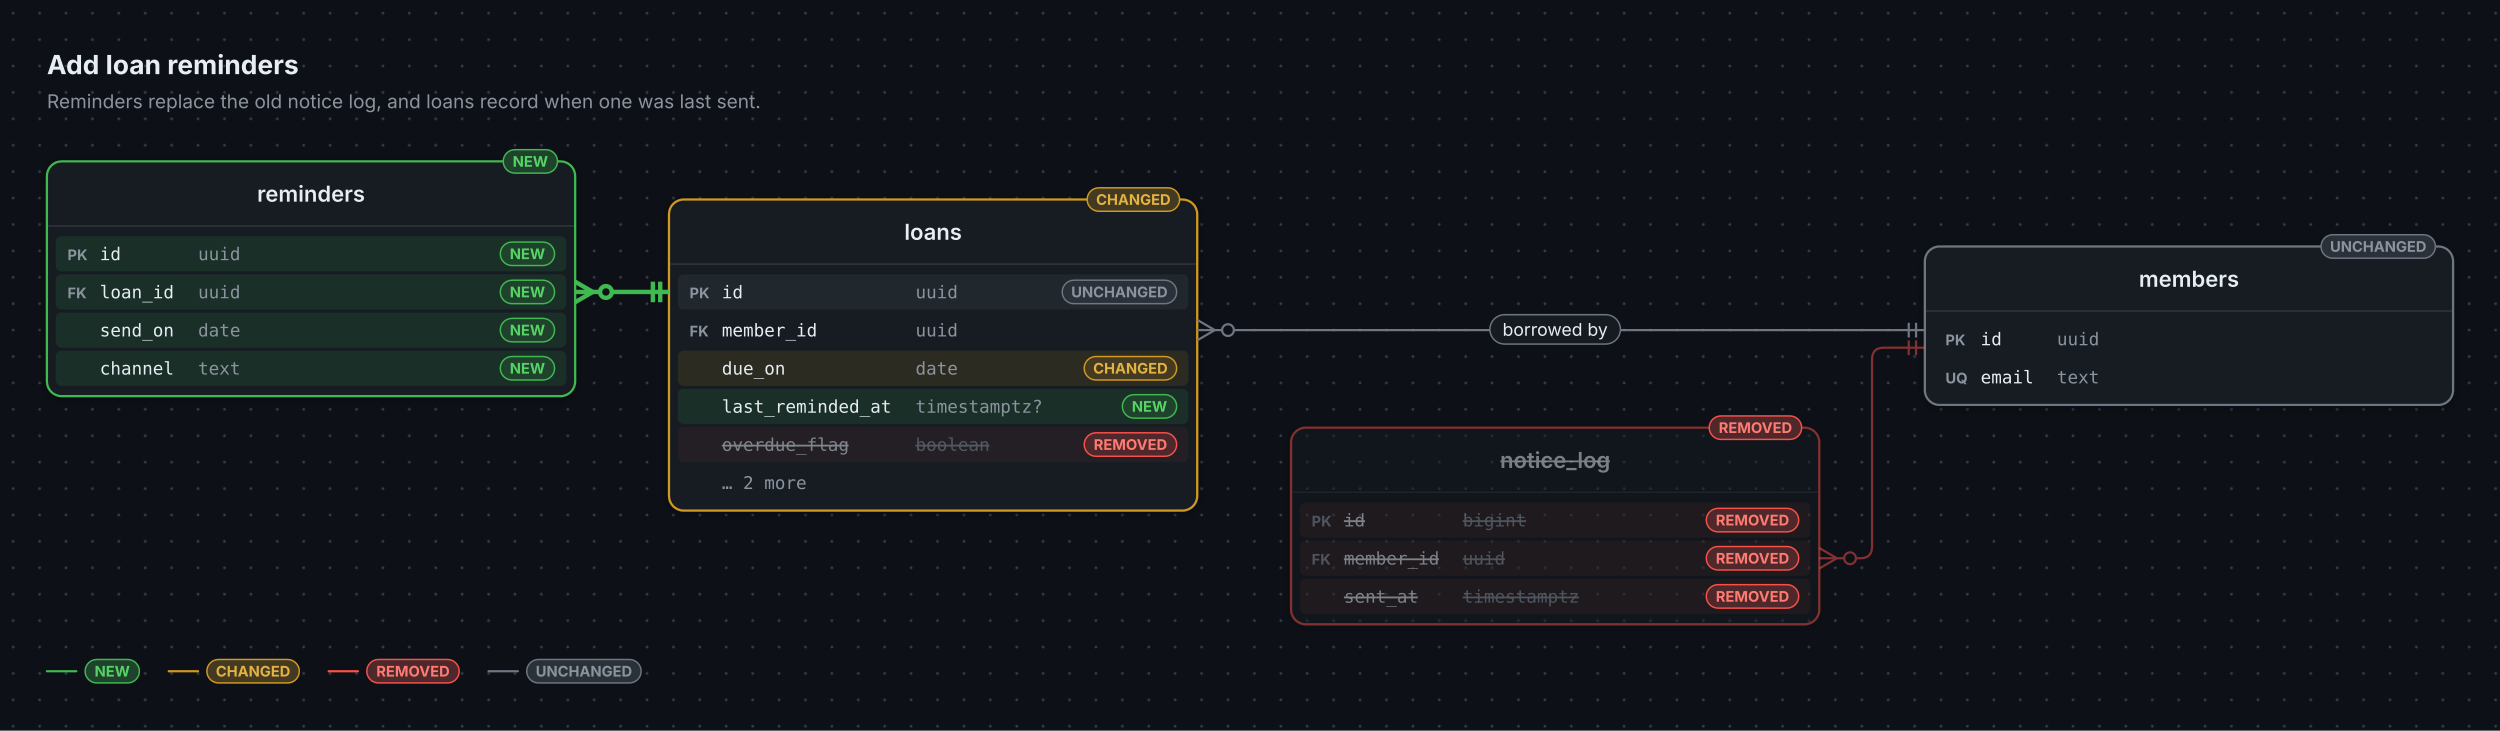
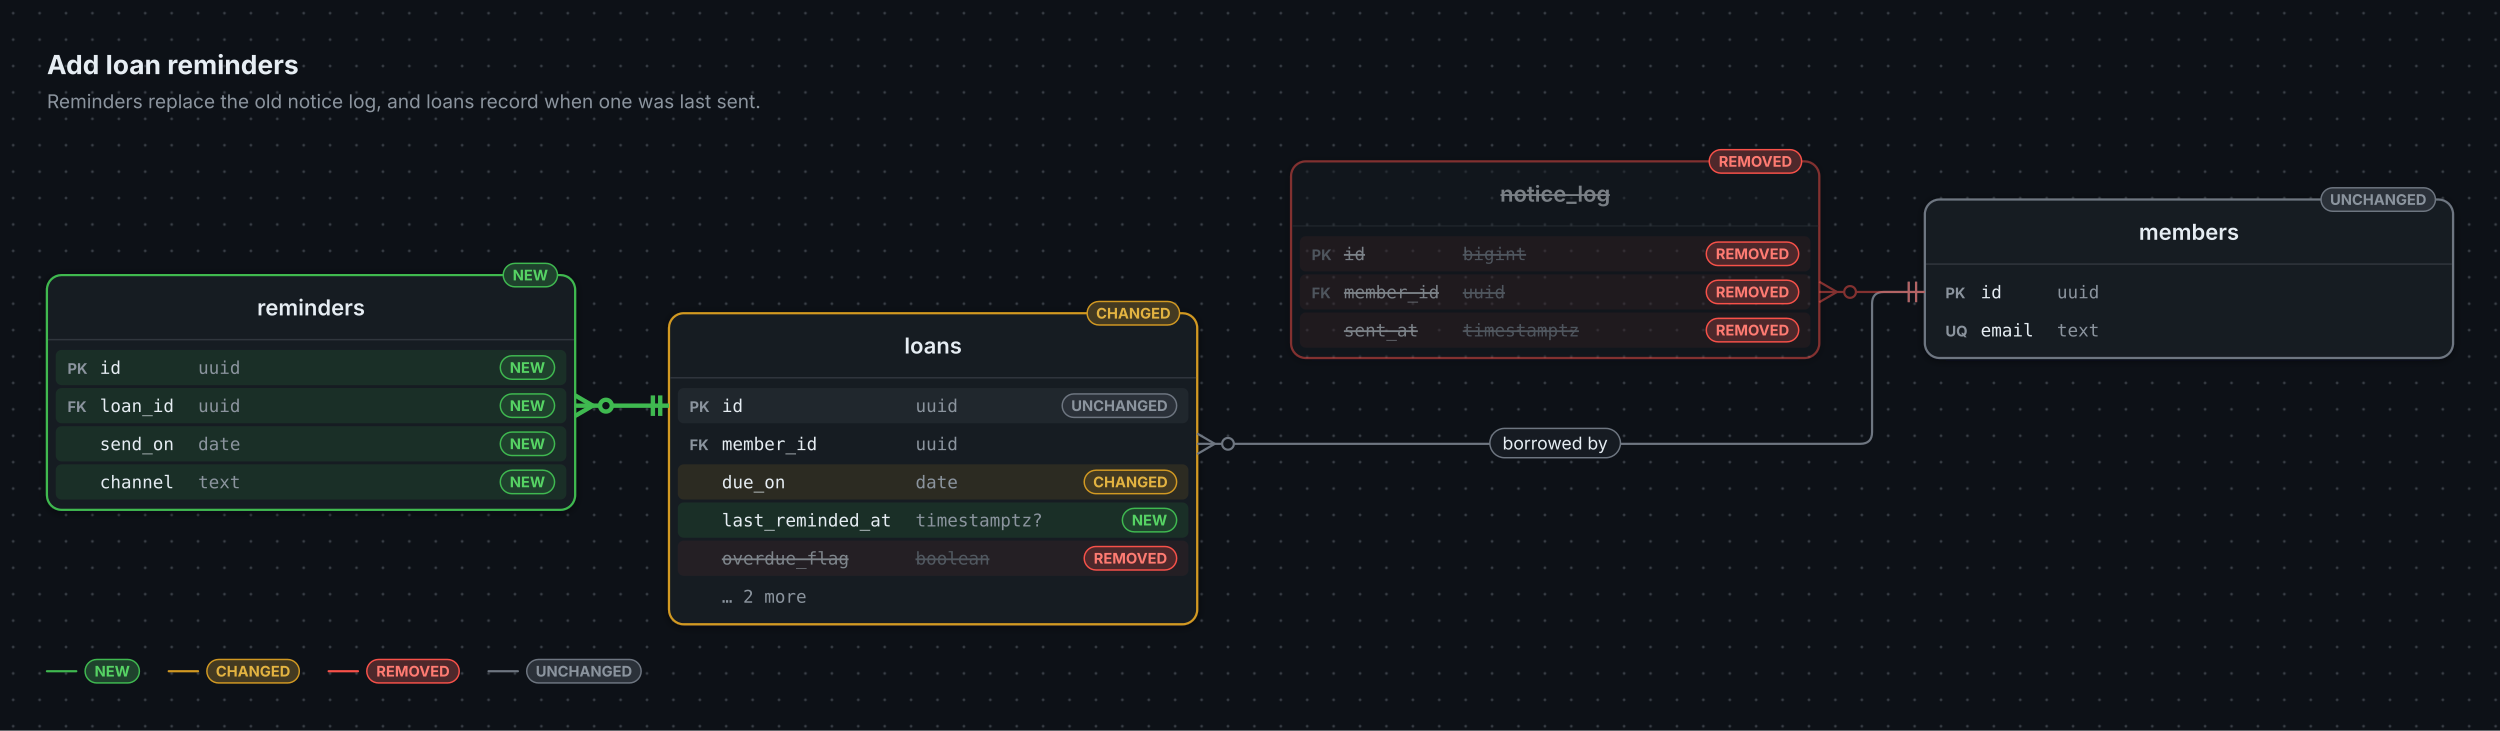
<svg xmlns="http://www.w3.org/2000/svg" width="1704" height="498" viewBox="0 0 1704 498">
  <defs>
    <pattern id="structa-grid-dark" width="18" height="18" patternUnits="userSpaceOnUse">
      <circle cx="9" cy="9" r="1" fill="#6e7681" fill-opacity="0.4" />
    </pattern>
    <filter id="structa-shadow-dark" x="-20%" y="-30%" width="140%" height="170%">
      <feDropShadow dx="0" dy="1" stdDeviation="3" flood-color="#010409" flood-opacity="0.5" />
    </filter>
  </defs>
  <rect width="1704" height="498" fill="#0d1117" />
  <rect width="1704" height="498" fill="url(#structa-grid-dark)" />
  <g class="title">
    <text x="32" y="50.55" font-family="Structa Inter, Inter, sans-serif" font-size="18" font-weight="700" fill="#e6edf3">Add loan reminders</text>
  </g>
  <g class="description">
    <text x="32" y="73.73" font-family="Structa Inter, Inter, sans-serif" font-size="13" font-weight="400" fill="#8b949e">Reminders replace the old notice log, and loans record when one was last sent.</text>
  </g>
  <g class="card" data-id="reminders" data-kind="table" data-status="new">
-     <rect class="outline" x="32" y="110" width="360" height="160" rx="10" fill="#161b22" stroke="#3fb950" stroke-width="1.5" filter="url(#structa-shadow-dark)" />
-     <line class="divider" x1="32.75" y1="154" x2="391.25" y2="154" stroke="#30363d" stroke-width="1" />
-     <text x="212" y="137.46" font-family="Structa Inter, Inter, sans-serif" font-size="15" font-weight="600" fill="#e6edf3" text-anchor="middle">reminders</text>
+     <rect class="outline" x="32" y="187.5" width="360" height="160" rx="10" fill="#161b22" stroke="#3fb950" stroke-width="1.5" filter="url(#structa-shadow-dark)" />
+     <line class="divider" x1="32.75" y1="231.5" x2="391.25" y2="231.5" stroke="#30363d" stroke-width="1" />
+     <text x="212" y="214.96" font-family="Structa Inter, Inter, sans-serif" font-size="15" font-weight="600" fill="#e6edf3" text-anchor="middle">reminders</text>
    <g class="row" data-id="id" data-kind="column" data-status="new">
-       <rect x="38" y="161" width="348" height="24" rx="4" fill="#3fb950" fill-opacity="0.12" />
-       <g class="symbol">
-         <text x="46" y="177.32" font-family="Structa Inter, Inter, sans-serif" font-size="10" font-weight="700" fill="#8b949e">PK</text>
-       </g>
-       <text x="68" y="177.32" font-family="Structa JetBrains Mono, JetBrains Mono, monospace" font-size="12" font-weight="400" fill="#e6edf3">id</text>
-       <text x="135" y="177.32" font-family="Structa JetBrains Mono, JetBrains Mono, monospace" font-size="12" font-weight="400" fill="#8b949e">uuid</text>
-       <g class="badge">
-         <rect x="341" y="165" width="37" height="16" rx="8" fill="#161b22" />
-         <rect x="341" y="165" width="37" height="16" rx="8" fill="#3fb950" fill-opacity="0.25" stroke="#3fb950" stroke-width="1" />
-         <text x="359.5" y="176.64" font-family="Structa Inter, Inter, sans-serif" font-size="10" font-weight="700" fill="#56d364" text-anchor="middle">NEW</text>
+       <rect x="38" y="238.5" width="348" height="24" rx="4" fill="#3fb950" fill-opacity="0.12" />
+       <g class="symbol">
+         <text x="46" y="254.82" font-family="Structa Inter, Inter, sans-serif" font-size="10" font-weight="700" fill="#8b949e">PK</text>
+       </g>
+       <text x="68" y="254.82" font-family="Structa JetBrains Mono, JetBrains Mono, monospace" font-size="12" font-weight="400" fill="#e6edf3">id</text>
+       <text x="135" y="254.82" font-family="Structa JetBrains Mono, JetBrains Mono, monospace" font-size="12" font-weight="400" fill="#8b949e">uuid</text>
+       <g class="badge">
+         <rect x="341" y="242.5" width="37" height="16" rx="8" fill="#161b22" />
+         <rect x="341" y="242.5" width="37" height="16" rx="8" fill="#3fb950" fill-opacity="0.25" stroke="#3fb950" stroke-width="1" />
+         <text x="359.5" y="254.14" font-family="Structa Inter, Inter, sans-serif" font-size="10" font-weight="700" fill="#56d364" text-anchor="middle">NEW</text>
      </g>
    </g>
    <g class="row" data-id="loan_id" data-kind="column" data-status="new">
-       <rect x="38" y="187" width="348" height="24" rx="4" fill="#3fb950" fill-opacity="0.12" />
-       <g class="symbol">
-         <text x="46" y="203.32" font-family="Structa Inter, Inter, sans-serif" font-size="10" font-weight="700" fill="#8b949e">FK</text>
-       </g>
-       <text x="68" y="203.32" font-family="Structa JetBrains Mono, JetBrains Mono, monospace" font-size="12" font-weight="400" fill="#e6edf3">loan_id</text>
-       <text x="135" y="203.32" font-family="Structa JetBrains Mono, JetBrains Mono, monospace" font-size="12" font-weight="400" fill="#8b949e">uuid</text>
-       <g class="badge">
-         <rect x="341" y="191" width="37" height="16" rx="8" fill="#161b22" />
-         <rect x="341" y="191" width="37" height="16" rx="8" fill="#3fb950" fill-opacity="0.25" stroke="#3fb950" stroke-width="1" />
-         <text x="359.5" y="202.64" font-family="Structa Inter, Inter, sans-serif" font-size="10" font-weight="700" fill="#56d364" text-anchor="middle">NEW</text>
+       <rect x="38" y="264.5" width="348" height="24" rx="4" fill="#3fb950" fill-opacity="0.12" />
+       <g class="symbol">
+         <text x="46" y="280.82" font-family="Structa Inter, Inter, sans-serif" font-size="10" font-weight="700" fill="#8b949e">FK</text>
+       </g>
+       <text x="68" y="280.82" font-family="Structa JetBrains Mono, JetBrains Mono, monospace" font-size="12" font-weight="400" fill="#e6edf3">loan_id</text>
+       <text x="135" y="280.82" font-family="Structa JetBrains Mono, JetBrains Mono, monospace" font-size="12" font-weight="400" fill="#8b949e">uuid</text>
+       <g class="badge">
+         <rect x="341" y="268.5" width="37" height="16" rx="8" fill="#161b22" />
+         <rect x="341" y="268.5" width="37" height="16" rx="8" fill="#3fb950" fill-opacity="0.25" stroke="#3fb950" stroke-width="1" />
+         <text x="359.5" y="280.14" font-family="Structa Inter, Inter, sans-serif" font-size="10" font-weight="700" fill="#56d364" text-anchor="middle">NEW</text>
      </g>
    </g>
    <g class="row" data-id="send_on" data-kind="column" data-status="new">
-       <rect x="38" y="213" width="348" height="24" rx="4" fill="#3fb950" fill-opacity="0.12" />
-       <text x="68" y="229.32" font-family="Structa JetBrains Mono, JetBrains Mono, monospace" font-size="12" font-weight="400" fill="#e6edf3">send_on</text>
-       <text x="135" y="229.32" font-family="Structa JetBrains Mono, JetBrains Mono, monospace" font-size="12" font-weight="400" fill="#8b949e">date</text>
-       <g class="badge">
-         <rect x="341" y="217" width="37" height="16" rx="8" fill="#161b22" />
-         <rect x="341" y="217" width="37" height="16" rx="8" fill="#3fb950" fill-opacity="0.25" stroke="#3fb950" stroke-width="1" />
-         <text x="359.5" y="228.64" font-family="Structa Inter, Inter, sans-serif" font-size="10" font-weight="700" fill="#56d364" text-anchor="middle">NEW</text>
+       <rect x="38" y="290.5" width="348" height="24" rx="4" fill="#3fb950" fill-opacity="0.12" />
+       <text x="68" y="306.82" font-family="Structa JetBrains Mono, JetBrains Mono, monospace" font-size="12" font-weight="400" fill="#e6edf3">send_on</text>
+       <text x="135" y="306.82" font-family="Structa JetBrains Mono, JetBrains Mono, monospace" font-size="12" font-weight="400" fill="#8b949e">date</text>
+       <g class="badge">
+         <rect x="341" y="294.5" width="37" height="16" rx="8" fill="#161b22" />
+         <rect x="341" y="294.5" width="37" height="16" rx="8" fill="#3fb950" fill-opacity="0.25" stroke="#3fb950" stroke-width="1" />
+         <text x="359.5" y="306.14" font-family="Structa Inter, Inter, sans-serif" font-size="10" font-weight="700" fill="#56d364" text-anchor="middle">NEW</text>
      </g>
    </g>
    <g class="row" data-id="channel" data-kind="column" data-status="new">
-       <rect x="38" y="239" width="348" height="24" rx="4" fill="#3fb950" fill-opacity="0.12" />
-       <text x="68" y="255.32" font-family="Structa JetBrains Mono, JetBrains Mono, monospace" font-size="12" font-weight="400" fill="#e6edf3">channel</text>
-       <text x="135" y="255.32" font-family="Structa JetBrains Mono, JetBrains Mono, monospace" font-size="12" font-weight="400" fill="#8b949e">text</text>
-       <g class="badge">
-         <rect x="341" y="243" width="37" height="16" rx="8" fill="#161b22" />
-         <rect x="341" y="243" width="37" height="16" rx="8" fill="#3fb950" fill-opacity="0.25" stroke="#3fb950" stroke-width="1" />
-         <text x="359.5" y="254.64" font-family="Structa Inter, Inter, sans-serif" font-size="10" font-weight="700" fill="#56d364" text-anchor="middle">NEW</text>
-       </g>
-     </g>
-     <g class="badge">
-       <rect x="343" y="102" width="37" height="16" rx="8" fill="#161b22" />
-       <rect x="343" y="102" width="37" height="16" rx="8" fill="#3fb950" fill-opacity="0.25" stroke="#3fb950" stroke-width="1" />
-       <text x="361.5" y="113.64" font-family="Structa Inter, Inter, sans-serif" font-size="10" font-weight="700" fill="#56d364" text-anchor="middle">NEW</text>
+       <rect x="38" y="316.5" width="348" height="24" rx="4" fill="#3fb950" fill-opacity="0.12" />
+       <text x="68" y="332.82" font-family="Structa JetBrains Mono, JetBrains Mono, monospace" font-size="12" font-weight="400" fill="#e6edf3">channel</text>
+       <text x="135" y="332.82" font-family="Structa JetBrains Mono, JetBrains Mono, monospace" font-size="12" font-weight="400" fill="#8b949e">text</text>
+       <g class="badge">
+         <rect x="341" y="320.5" width="37" height="16" rx="8" fill="#161b22" />
+         <rect x="341" y="320.5" width="37" height="16" rx="8" fill="#3fb950" fill-opacity="0.25" stroke="#3fb950" stroke-width="1" />
+         <text x="359.5" y="332.14" font-family="Structa Inter, Inter, sans-serif" font-size="10" font-weight="700" fill="#56d364" text-anchor="middle">NEW</text>
+       </g>
+     </g>
+     <g class="badge">
+       <rect x="343" y="179.5" width="37" height="16" rx="8" fill="#161b22" />
+       <rect x="343" y="179.5" width="37" height="16" rx="8" fill="#3fb950" fill-opacity="0.25" stroke="#3fb950" stroke-width="1" />
+       <text x="361.5" y="191.14" font-family="Structa Inter, Inter, sans-serif" font-size="10" font-weight="700" fill="#56d364" text-anchor="middle">NEW</text>
    </g>
  </g>
  <g class="card" data-id="loans" data-kind="table" data-status="changed">
-     <rect class="outline" x="456" y="136" width="360" height="212" rx="10" fill="#161b22" stroke="#d29922" stroke-width="1.5" filter="url(#structa-shadow-dark)" />
-     <line class="divider" x1="456.75" y1="180" x2="815.25" y2="180" stroke="#30363d" stroke-width="1" />
-     <text x="636" y="163.46" font-family="Structa Inter, Inter, sans-serif" font-size="15" font-weight="600" fill="#e6edf3" text-anchor="middle">loans</text>
+     <rect class="outline" x="456" y="213.5" width="360" height="212" rx="10" fill="#161b22" stroke="#d29922" stroke-width="1.5" filter="url(#structa-shadow-dark)" />
+     <line class="divider" x1="456.75" y1="257.5" x2="815.25" y2="257.5" stroke="#30363d" stroke-width="1" />
+     <text x="636" y="240.96" font-family="Structa Inter, Inter, sans-serif" font-size="15" font-weight="600" fill="#e6edf3" text-anchor="middle">loans</text>
    <g class="more">
-       <text x="492" y="333.32" font-family="Structa JetBrains Mono, JetBrains Mono, monospace" font-size="12" font-weight="400" fill="#8b949e">… 2 more</text>
+       <text x="492" y="410.82" font-family="Structa JetBrains Mono, JetBrains Mono, monospace" font-size="12" font-weight="400" fill="#8b949e">… 2 more</text>
    </g>
    <g class="row" data-id="id" data-kind="column" data-status="unchanged">
-       <rect x="462" y="187" width="348" height="24" rx="4" fill="#6e7681" fill-opacity="0.12" />
-       <g class="symbol">
-         <text x="470" y="203.32" font-family="Structa Inter, Inter, sans-serif" font-size="10" font-weight="700" fill="#8b949e">PK</text>
-       </g>
-       <text x="492" y="203.32" font-family="Structa JetBrains Mono, JetBrains Mono, monospace" font-size="12" font-weight="400" fill="#e6edf3">id</text>
-       <text x="624" y="203.32" font-family="Structa JetBrains Mono, JetBrains Mono, monospace" font-size="12" font-weight="400" fill="#8b949e">uuid</text>
-       <g class="badge">
-         <rect x="724" y="191" width="78" height="16" rx="8" fill="#161b22" />
-         <rect x="724" y="191" width="78" height="16" rx="8" fill="#6e7681" fill-opacity="0.25" stroke="#6e7681" stroke-width="1" />
-         <text x="763" y="202.64" font-family="Structa Inter, Inter, sans-serif" font-size="10" font-weight="700" fill="#8b949e" text-anchor="middle">UNCHANGED</text>
+       <rect x="462" y="264.5" width="348" height="24" rx="4" fill="#6e7681" fill-opacity="0.12" />
+       <g class="symbol">
+         <text x="470" y="280.82" font-family="Structa Inter, Inter, sans-serif" font-size="10" font-weight="700" fill="#8b949e">PK</text>
+       </g>
+       <text x="492" y="280.82" font-family="Structa JetBrains Mono, JetBrains Mono, monospace" font-size="12" font-weight="400" fill="#e6edf3">id</text>
+       <text x="624" y="280.82" font-family="Structa JetBrains Mono, JetBrains Mono, monospace" font-size="12" font-weight="400" fill="#8b949e">uuid</text>
+       <g class="badge">
+         <rect x="724" y="268.5" width="78" height="16" rx="8" fill="#161b22" />
+         <rect x="724" y="268.5" width="78" height="16" rx="8" fill="#6e7681" fill-opacity="0.25" stroke="#6e7681" stroke-width="1" />
+         <text x="763" y="280.14" font-family="Structa Inter, Inter, sans-serif" font-size="10" font-weight="700" fill="#8b949e" text-anchor="middle">UNCHANGED</text>
      </g>
    </g>
    <g class="row" data-id="member_id" data-kind="column">
      <g class="symbol">
-         <text x="470" y="229.32" font-family="Structa Inter, Inter, sans-serif" font-size="10" font-weight="700" fill="#8b949e">FK</text>
-       </g>
-       <text x="492" y="229.32" font-family="Structa JetBrains Mono, JetBrains Mono, monospace" font-size="12" font-weight="400" fill="#e6edf3">member_id</text>
-       <text x="624" y="229.32" font-family="Structa JetBrains Mono, JetBrains Mono, monospace" font-size="12" font-weight="400" fill="#8b949e">uuid</text>
+         <text x="470" y="306.82" font-family="Structa Inter, Inter, sans-serif" font-size="10" font-weight="700" fill="#8b949e">FK</text>
+       </g>
+       <text x="492" y="306.82" font-family="Structa JetBrains Mono, JetBrains Mono, monospace" font-size="12" font-weight="400" fill="#e6edf3">member_id</text>
+       <text x="624" y="306.82" font-family="Structa JetBrains Mono, JetBrains Mono, monospace" font-size="12" font-weight="400" fill="#8b949e">uuid</text>
    </g>
    <g class="row" data-id="due_on" data-kind="column" data-status="changed">
-       <rect x="462" y="239" width="348" height="24" rx="4" fill="#d29922" fill-opacity="0.12" />
-       <text x="492" y="255.32" font-family="Structa JetBrains Mono, JetBrains Mono, monospace" font-size="12" font-weight="400" fill="#e6edf3">due_on</text>
-       <text x="624" y="255.32" font-family="Structa JetBrains Mono, JetBrains Mono, monospace" font-size="12" font-weight="400" fill="#8b949e">date</text>
-       <g class="badge">
-         <rect x="739" y="243" width="63" height="16" rx="8" fill="#161b22" />
-         <rect x="739" y="243" width="63" height="16" rx="8" fill="#d29922" fill-opacity="0.25" stroke="#d29922" stroke-width="1" />
-         <text x="770.5" y="254.64" font-family="Structa Inter, Inter, sans-serif" font-size="10" font-weight="700" fill="#e3b341" text-anchor="middle">CHANGED</text>
+       <rect x="462" y="316.5" width="348" height="24" rx="4" fill="#d29922" fill-opacity="0.12" />
+       <text x="492" y="332.82" font-family="Structa JetBrains Mono, JetBrains Mono, monospace" font-size="12" font-weight="400" fill="#e6edf3">due_on</text>
+       <text x="624" y="332.82" font-family="Structa JetBrains Mono, JetBrains Mono, monospace" font-size="12" font-weight="400" fill="#8b949e">date</text>
+       <g class="badge">
+         <rect x="739" y="320.5" width="63" height="16" rx="8" fill="#161b22" />
+         <rect x="739" y="320.5" width="63" height="16" rx="8" fill="#d29922" fill-opacity="0.25" stroke="#d29922" stroke-width="1" />
+         <text x="770.5" y="332.14" font-family="Structa Inter, Inter, sans-serif" font-size="10" font-weight="700" fill="#e3b341" text-anchor="middle">CHANGED</text>
      </g>
    </g>
    <g class="row" data-id="last_reminded_at" data-kind="column" data-status="new">
-       <rect x="462" y="265" width="348" height="24" rx="4" fill="#3fb950" fill-opacity="0.12" />
-       <text x="492" y="281.32" font-family="Structa JetBrains Mono, JetBrains Mono, monospace" font-size="12" font-weight="400" fill="#e6edf3">last_reminded_at</text>
-       <text x="624" y="281.32" font-family="Structa JetBrains Mono, JetBrains Mono, monospace" font-size="12" font-weight="400" fill="#8b949e">timestamptz?</text>
-       <g class="badge">
-         <rect x="765" y="269" width="37" height="16" rx="8" fill="#161b22" />
-         <rect x="765" y="269" width="37" height="16" rx="8" fill="#3fb950" fill-opacity="0.25" stroke="#3fb950" stroke-width="1" />
-         <text x="783.5" y="280.64" font-family="Structa Inter, Inter, sans-serif" font-size="10" font-weight="700" fill="#56d364" text-anchor="middle">NEW</text>
+       <rect x="462" y="342.5" width="348" height="24" rx="4" fill="#3fb950" fill-opacity="0.12" />
+       <text x="492" y="358.82" font-family="Structa JetBrains Mono, JetBrains Mono, monospace" font-size="12" font-weight="400" fill="#e6edf3">last_reminded_at</text>
+       <text x="624" y="358.82" font-family="Structa JetBrains Mono, JetBrains Mono, monospace" font-size="12" font-weight="400" fill="#8b949e">timestamptz?</text>
+       <g class="badge">
+         <rect x="765" y="346.5" width="37" height="16" rx="8" fill="#161b22" />
+         <rect x="765" y="346.5" width="37" height="16" rx="8" fill="#3fb950" fill-opacity="0.25" stroke="#3fb950" stroke-width="1" />
+         <text x="783.5" y="358.14" font-family="Structa Inter, Inter, sans-serif" font-size="10" font-weight="700" fill="#56d364" text-anchor="middle">NEW</text>
      </g>
    </g>
    <g class="row" data-id="overdue_flag" data-kind="column" data-status="removed">
      <g class="faded" opacity="0.5">
-         <rect x="462" y="291" width="348" height="24" rx="4" fill="#f85149" fill-opacity="0.12" />
-         <text x="492" y="307.32" font-family="Structa JetBrains Mono, JetBrains Mono, monospace" font-size="12" font-weight="400" fill="#e6edf3">overdue_flag</text>
-         <line class="strike" x1="492" y1="303.72" x2="578.4" y2="303.72" stroke="#e6edf3" stroke-width="1.25" />
-         <text x="624" y="307.32" font-family="Structa JetBrains Mono, JetBrains Mono, monospace" font-size="12" font-weight="400" fill="#8b949e">boolean</text>
-         <line class="strike" x1="624" y1="303.72" x2="674.4" y2="303.72" stroke="#8b949e" stroke-width="1.25" />
-       </g>
-       <g class="badge">
-         <rect x="739" y="295" width="63" height="16" rx="8" fill="#161b22" />
-         <rect x="739" y="295" width="63" height="16" rx="8" fill="#f85149" fill-opacity="0.25" stroke="#f85149" stroke-width="1" />
-         <text x="770.5" y="306.64" font-family="Structa Inter, Inter, sans-serif" font-size="10" font-weight="700" fill="#ff7b72" text-anchor="middle">REMOVED</text>
-       </g>
-     </g>
-     <g class="badge">
-       <rect x="741" y="128" width="63" height="16" rx="8" fill="#161b22" />
-       <rect x="741" y="128" width="63" height="16" rx="8" fill="#d29922" fill-opacity="0.25" stroke="#d29922" stroke-width="1" />
-       <text x="772.5" y="139.64" font-family="Structa Inter, Inter, sans-serif" font-size="10" font-weight="700" fill="#e3b341" text-anchor="middle">CHANGED</text>
+         <rect x="462" y="368.5" width="348" height="24" rx="4" fill="#f85149" fill-opacity="0.12" />
+         <text x="492" y="384.82" font-family="Structa JetBrains Mono, JetBrains Mono, monospace" font-size="12" font-weight="400" fill="#e6edf3">overdue_flag</text>
+         <line class="strike" x1="492" y1="381.22" x2="578.4" y2="381.22" stroke="#e6edf3" stroke-width="1.25" />
+         <text x="624" y="384.82" font-family="Structa JetBrains Mono, JetBrains Mono, monospace" font-size="12" font-weight="400" fill="#8b949e">boolean</text>
+         <line class="strike" x1="624" y1="381.22" x2="674.4" y2="381.22" stroke="#8b949e" stroke-width="1.25" />
+       </g>
+       <g class="badge">
+         <rect x="739" y="372.5" width="63" height="16" rx="8" fill="#161b22" />
+         <rect x="739" y="372.5" width="63" height="16" rx="8" fill="#f85149" fill-opacity="0.25" stroke="#f85149" stroke-width="1" />
+         <text x="770.5" y="384.14" font-family="Structa Inter, Inter, sans-serif" font-size="10" font-weight="700" fill="#ff7b72" text-anchor="middle">REMOVED</text>
+       </g>
+     </g>
+     <g class="badge">
+       <rect x="741" y="205.5" width="63" height="16" rx="8" fill="#161b22" />
+       <rect x="741" y="205.5" width="63" height="16" rx="8" fill="#d29922" fill-opacity="0.25" stroke="#d29922" stroke-width="1" />
+       <text x="772.5" y="217.14" font-family="Structa Inter, Inter, sans-serif" font-size="10" font-weight="700" fill="#e3b341" text-anchor="middle">CHANGED</text>
    </g>
  </g>
  <g class="card" data-id="members" data-kind="table" data-status="unchanged">
-     <rect class="outline" x="1312" y="168" width="360" height="108" rx="10" fill="#161b22" stroke="#6e7681" stroke-width="1.5" filter="url(#structa-shadow-dark)" />
-     <line class="divider" x1="1312.75" y1="212" x2="1671.25" y2="212" stroke="#30363d" stroke-width="1" />
-     <text x="1492" y="195.46" font-family="Structa Inter, Inter, sans-serif" font-size="15" font-weight="600" fill="#e6edf3" text-anchor="middle">members</text>
+     <rect class="outline" x="1312" y="136" width="360" height="108" rx="10" fill="#161b22" stroke="#6e7681" stroke-width="1.5" filter="url(#structa-shadow-dark)" />
+     <line class="divider" x1="1312.75" y1="180" x2="1671.25" y2="180" stroke="#30363d" stroke-width="1" />
+     <text x="1492" y="163.46" font-family="Structa Inter, Inter, sans-serif" font-size="15" font-weight="600" fill="#e6edf3" text-anchor="middle">members</text>
    <g class="row" data-id="id" data-kind="column">
      <g class="symbol">
-         <text x="1326" y="235.32" font-family="Structa Inter, Inter, sans-serif" font-size="10" font-weight="700" fill="#8b949e">PK</text>
-       </g>
-       <text x="1350" y="235.32" font-family="Structa JetBrains Mono, JetBrains Mono, monospace" font-size="12" font-weight="400" fill="#e6edf3">id</text>
-       <text x="1402" y="235.32" font-family="Structa JetBrains Mono, JetBrains Mono, monospace" font-size="12" font-weight="400" fill="#8b949e">uuid</text>
+         <text x="1326" y="203.32" font-family="Structa Inter, Inter, sans-serif" font-size="10" font-weight="700" fill="#8b949e">PK</text>
+       </g>
+       <text x="1350" y="203.32" font-family="Structa JetBrains Mono, JetBrains Mono, monospace" font-size="12" font-weight="400" fill="#e6edf3">id</text>
+       <text x="1402" y="203.32" font-family="Structa JetBrains Mono, JetBrains Mono, monospace" font-size="12" font-weight="400" fill="#8b949e">uuid</text>
    </g>
    <g class="row" data-id="email" data-kind="column">
      <g class="symbol">
-         <text x="1326" y="261.32" font-family="Structa Inter, Inter, sans-serif" font-size="10" font-weight="700" fill="#8b949e">UQ</text>
-       </g>
-       <text x="1350" y="261.32" font-family="Structa JetBrains Mono, JetBrains Mono, monospace" font-size="12" font-weight="400" fill="#e6edf3">email</text>
-       <text x="1402" y="261.32" font-family="Structa JetBrains Mono, JetBrains Mono, monospace" font-size="12" font-weight="400" fill="#8b949e">text</text>
-     </g>
-     <g class="badge">
-       <rect x="1582" y="160" width="78" height="16" rx="8" fill="#161b22" />
-       <rect x="1582" y="160" width="78" height="16" rx="8" fill="#6e7681" fill-opacity="0.25" stroke="#6e7681" stroke-width="1" />
-       <text x="1621" y="171.64" font-family="Structa Inter, Inter, sans-serif" font-size="10" font-weight="700" fill="#8b949e" text-anchor="middle">UNCHANGED</text>
+         <text x="1326" y="229.32" font-family="Structa Inter, Inter, sans-serif" font-size="10" font-weight="700" fill="#8b949e">UQ</text>
+       </g>
+       <text x="1350" y="229.32" font-family="Structa JetBrains Mono, JetBrains Mono, monospace" font-size="12" font-weight="400" fill="#e6edf3">email</text>
+       <text x="1402" y="229.32" font-family="Structa JetBrains Mono, JetBrains Mono, monospace" font-size="12" font-weight="400" fill="#8b949e">text</text>
+     </g>
+     <g class="badge">
+       <rect x="1582" y="128" width="78" height="16" rx="8" fill="#161b22" />
+       <rect x="1582" y="128" width="78" height="16" rx="8" fill="#6e7681" fill-opacity="0.25" stroke="#6e7681" stroke-width="1" />
+       <text x="1621" y="139.64" font-family="Structa Inter, Inter, sans-serif" font-size="10" font-weight="700" fill="#8b949e" text-anchor="middle">UNCHANGED</text>
    </g>
  </g>
  <g class="card" data-id="notice-log" data-kind="table" data-status="removed">
    <g class="faded" opacity="0.5">
-       <rect class="outline" x="880" y="291.5" width="360" height="134" rx="10" fill="#161b22" stroke="#f85149" stroke-width="1.5" filter="url(#structa-shadow-dark)" />
-       <line class="divider" x1="880.75" y1="335.5" x2="1239.25" y2="335.5" stroke="#30363d" stroke-width="1" />
-       <text x="1060" y="318.96" font-family="Structa Inter, Inter, sans-serif" font-size="15" font-weight="600" fill="#e6edf3" text-anchor="middle">notice_log</text>
-       <line class="strike" x1="1022.69" y1="314.46" x2="1097.31" y2="314.46" stroke="#e6edf3" stroke-width="1.25" />
+       <rect class="outline" x="880" y="110" width="360" height="134" rx="10" fill="#161b22" stroke="#f85149" stroke-width="1.5" filter="url(#structa-shadow-dark)" />
+       <line class="divider" x1="880.75" y1="154" x2="1239.25" y2="154" stroke="#30363d" stroke-width="1" />
+       <text x="1060" y="137.46" font-family="Structa Inter, Inter, sans-serif" font-size="15" font-weight="600" fill="#e6edf3" text-anchor="middle">notice_log</text>
+       <line class="strike" x1="1022.69" y1="132.96" x2="1097.31" y2="132.96" stroke="#e6edf3" stroke-width="1.25" />
    </g>
    <g class="row" data-id="id" data-kind="column" data-status="removed">
      <g class="faded" opacity="0.5">
-         <rect x="886" y="342.5" width="348" height="24" rx="4" fill="#f85149" fill-opacity="0.12" />
+         <rect x="886" y="161" width="348" height="24" rx="4" fill="#f85149" fill-opacity="0.12" />
        <g class="symbol">
-           <text x="894" y="358.82" font-family="Structa Inter, Inter, sans-serif" font-size="10" font-weight="700" fill="#8b949e">PK</text>
+           <text x="894" y="177.32" font-family="Structa Inter, Inter, sans-serif" font-size="10" font-weight="700" fill="#8b949e">PK</text>
        </g>
-         <text x="916" y="358.82" font-family="Structa JetBrains Mono, JetBrains Mono, monospace" font-size="12" font-weight="400" fill="#e6edf3">id</text>
-         <line class="strike" x1="916" y1="355.22" x2="930.4" y2="355.22" stroke="#e6edf3" stroke-width="1.25" />
-         <text x="997" y="358.82" font-family="Structa JetBrains Mono, JetBrains Mono, monospace" font-size="12" font-weight="400" fill="#8b949e">bigint</text>
-         <line class="strike" x1="997" y1="355.22" x2="1040.2" y2="355.22" stroke="#8b949e" stroke-width="1.25" />
-       </g>
-       <g class="badge">
-         <rect x="1163" y="346.5" width="63" height="16" rx="8" fill="#161b22" />
-         <rect x="1163" y="346.5" width="63" height="16" rx="8" fill="#f85149" fill-opacity="0.25" stroke="#f85149" stroke-width="1" />
-         <text x="1194.5" y="358.14" font-family="Structa Inter, Inter, sans-serif" font-size="10" font-weight="700" fill="#ff7b72" text-anchor="middle">REMOVED</text>
+         <text x="916" y="177.32" font-family="Structa JetBrains Mono, JetBrains Mono, monospace" font-size="12" font-weight="400" fill="#e6edf3">id</text>
+         <line class="strike" x1="916" y1="173.72" x2="930.4" y2="173.72" stroke="#e6edf3" stroke-width="1.25" />
+         <text x="997" y="177.32" font-family="Structa JetBrains Mono, JetBrains Mono, monospace" font-size="12" font-weight="400" fill="#8b949e">bigint</text>
+         <line class="strike" x1="997" y1="173.72" x2="1040.2" y2="173.72" stroke="#8b949e" stroke-width="1.25" />
+       </g>
+       <g class="badge">
+         <rect x="1163" y="165" width="63" height="16" rx="8" fill="#161b22" />
+         <rect x="1163" y="165" width="63" height="16" rx="8" fill="#f85149" fill-opacity="0.25" stroke="#f85149" stroke-width="1" />
+         <text x="1194.5" y="176.64" font-family="Structa Inter, Inter, sans-serif" font-size="10" font-weight="700" fill="#ff7b72" text-anchor="middle">REMOVED</text>
      </g>
    </g>
    <g class="row" data-id="member_id" data-kind="column" data-status="removed">
      <g class="faded" opacity="0.5">
-         <rect x="886" y="368.5" width="348" height="24" rx="4" fill="#f85149" fill-opacity="0.12" />
+         <rect x="886" y="187" width="348" height="24" rx="4" fill="#f85149" fill-opacity="0.12" />
        <g class="symbol">
-           <text x="894" y="384.82" font-family="Structa Inter, Inter, sans-serif" font-size="10" font-weight="700" fill="#8b949e">FK</text>
+           <text x="894" y="203.32" font-family="Structa Inter, Inter, sans-serif" font-size="10" font-weight="700" fill="#8b949e">FK</text>
        </g>
-         <text x="916" y="384.82" font-family="Structa JetBrains Mono, JetBrains Mono, monospace" font-size="12" font-weight="400" fill="#e6edf3">member_id</text>
-         <line class="strike" x1="916" y1="381.22" x2="980.8" y2="381.22" stroke="#e6edf3" stroke-width="1.25" />
-         <text x="997" y="384.82" font-family="Structa JetBrains Mono, JetBrains Mono, monospace" font-size="12" font-weight="400" fill="#8b949e">uuid</text>
-         <line class="strike" x1="997" y1="381.22" x2="1025.8" y2="381.22" stroke="#8b949e" stroke-width="1.25" />
-       </g>
-       <g class="badge">
-         <rect x="1163" y="372.5" width="63" height="16" rx="8" fill="#161b22" />
-         <rect x="1163" y="372.5" width="63" height="16" rx="8" fill="#f85149" fill-opacity="0.25" stroke="#f85149" stroke-width="1" />
-         <text x="1194.5" y="384.14" font-family="Structa Inter, Inter, sans-serif" font-size="10" font-weight="700" fill="#ff7b72" text-anchor="middle">REMOVED</text>
+         <text x="916" y="203.32" font-family="Structa JetBrains Mono, JetBrains Mono, monospace" font-size="12" font-weight="400" fill="#e6edf3">member_id</text>
+         <line class="strike" x1="916" y1="199.72" x2="980.8" y2="199.72" stroke="#e6edf3" stroke-width="1.25" />
+         <text x="997" y="203.32" font-family="Structa JetBrains Mono, JetBrains Mono, monospace" font-size="12" font-weight="400" fill="#8b949e">uuid</text>
+         <line class="strike" x1="997" y1="199.72" x2="1025.8" y2="199.72" stroke="#8b949e" stroke-width="1.25" />
+       </g>
+       <g class="badge">
+         <rect x="1163" y="191" width="63" height="16" rx="8" fill="#161b22" />
+         <rect x="1163" y="191" width="63" height="16" rx="8" fill="#f85149" fill-opacity="0.25" stroke="#f85149" stroke-width="1" />
+         <text x="1194.5" y="202.64" font-family="Structa Inter, Inter, sans-serif" font-size="10" font-weight="700" fill="#ff7b72" text-anchor="middle">REMOVED</text>
      </g>
    </g>
    <g class="row" data-id="sent_at" data-kind="column" data-status="removed">
      <g class="faded" opacity="0.5">
-         <rect x="886" y="394.5" width="348" height="24" rx="4" fill="#f85149" fill-opacity="0.12" />
-         <text x="916" y="410.82" font-family="Structa JetBrains Mono, JetBrains Mono, monospace" font-size="12" font-weight="400" fill="#e6edf3">sent_at</text>
-         <line class="strike" x1="916" y1="407.22" x2="966.4" y2="407.22" stroke="#e6edf3" stroke-width="1.25" />
-         <text x="997" y="410.82" font-family="Structa JetBrains Mono, JetBrains Mono, monospace" font-size="12" font-weight="400" fill="#8b949e">timestamptz</text>
-         <line class="strike" x1="997" y1="407.22" x2="1076.2" y2="407.22" stroke="#8b949e" stroke-width="1.25" />
-       </g>
-       <g class="badge">
-         <rect x="1163" y="398.5" width="63" height="16" rx="8" fill="#161b22" />
-         <rect x="1163" y="398.5" width="63" height="16" rx="8" fill="#f85149" fill-opacity="0.25" stroke="#f85149" stroke-width="1" />
-         <text x="1194.5" y="410.14" font-family="Structa Inter, Inter, sans-serif" font-size="10" font-weight="700" fill="#ff7b72" text-anchor="middle">REMOVED</text>
-       </g>
-     </g>
-     <g class="badge">
-       <rect x="1165" y="283.5" width="63" height="16" rx="8" fill="#161b22" />
-       <rect x="1165" y="283.5" width="63" height="16" rx="8" fill="#f85149" fill-opacity="0.25" stroke="#f85149" stroke-width="1" />
-       <text x="1196.5" y="295.14" font-family="Structa Inter, Inter, sans-serif" font-size="10" font-weight="700" fill="#ff7b72" text-anchor="middle">REMOVED</text>
+         <rect x="886" y="213" width="348" height="24" rx="4" fill="#f85149" fill-opacity="0.12" />
+         <text x="916" y="229.32" font-family="Structa JetBrains Mono, JetBrains Mono, monospace" font-size="12" font-weight="400" fill="#e6edf3">sent_at</text>
+         <line class="strike" x1="916" y1="225.72" x2="966.4" y2="225.72" stroke="#e6edf3" stroke-width="1.25" />
+         <text x="997" y="229.32" font-family="Structa JetBrains Mono, JetBrains Mono, monospace" font-size="12" font-weight="400" fill="#8b949e">timestamptz</text>
+         <line class="strike" x1="997" y1="225.72" x2="1076.2" y2="225.72" stroke="#8b949e" stroke-width="1.25" />
+       </g>
+       <g class="badge">
+         <rect x="1163" y="217" width="63" height="16" rx="8" fill="#161b22" />
+         <rect x="1163" y="217" width="63" height="16" rx="8" fill="#f85149" fill-opacity="0.25" stroke="#f85149" stroke-width="1" />
+         <text x="1194.5" y="228.64" font-family="Structa Inter, Inter, sans-serif" font-size="10" font-weight="700" fill="#ff7b72" text-anchor="middle">REMOVED</text>
+       </g>
+     </g>
+     <g class="badge">
+       <rect x="1165" y="102" width="63" height="16" rx="8" fill="#161b22" />
+       <rect x="1165" y="102" width="63" height="16" rx="8" fill="#f85149" fill-opacity="0.25" stroke="#f85149" stroke-width="1" />
+       <text x="1196.5" y="113.64" font-family="Structa Inter, Inter, sans-serif" font-size="10" font-weight="700" fill="#ff7b72" text-anchor="middle">REMOVED</text>
    </g>
  </g>
  <g class="line" data-id="edges[0]" data-kind="relationship" data-from="reminders" data-to="loans" data-status="new">
-     <path d="M392 199 L456 199" fill="none" stroke="#3fb950" stroke-width="3" stroke-linejoin="round" />
+     <path d="M392 276.5 L456 276.5" fill="none" stroke="#3fb950" stroke-width="3" stroke-linejoin="round" />
    <g class="end" data-end="from" data-cardinality="zero-or-many">
-       <path d="M392 192 L404 199 L392 206" fill="none" stroke="#3fb950" stroke-width="3" stroke-linejoin="round" />
-       <circle cx="413" cy="199" r="4" fill="#0d1117" stroke="#3fb950" stroke-width="3" />
+       <path d="M392 269.5 L404 276.5 L392 283.5" fill="none" stroke="#3fb950" stroke-width="3" stroke-linejoin="round" />
+       <circle cx="413" cy="276.5" r="4" fill="#0d1117" stroke="#3fb950" stroke-width="3" />
    </g>
    <g class="end" data-end="to" data-cardinality="one">
-       <path d="M450 206 L450 192 M445 206 L445 192" fill="none" stroke="#3fb950" stroke-width="3" stroke-linejoin="round" />
+       <path d="M450 283.5 L450 269.5 M445 283.5 L445 269.5" fill="none" stroke="#3fb950" stroke-width="3" stroke-linejoin="round" />
    </g>
  </g>
  <g class="line" data-id="edges[1]" data-kind="relationship" data-from="loans" data-to="members" data-status="unchanged">
-     <path d="M816 225 L1312 225" fill="none" stroke="#6e7681" stroke-width="1.5" stroke-linejoin="round" />
+     <path d="M816 302.5 L1268 302.5 Q1276 302.5 1276 294.5 L1276 207 Q1276 199 1284 199 L1312 199" fill="none" stroke="#6e7681" stroke-width="1.5" stroke-linejoin="round" />
    <g class="end" data-end="from" data-cardinality="zero-or-many">
-       <path d="M816 218 L828 225 L816 232" fill="none" stroke="#6e7681" stroke-width="1.5" stroke-linejoin="round" />
-       <circle cx="837" cy="225" r="4" fill="#0d1117" stroke="#6e7681" stroke-width="1.5" />
+       <path d="M816 295.5 L828 302.5 L816 309.5" fill="none" stroke="#6e7681" stroke-width="1.5" stroke-linejoin="round" />
+       <circle cx="837" cy="302.5" r="4" fill="#0d1117" stroke="#6e7681" stroke-width="1.5" />
    </g>
    <g class="end" data-end="to" data-cardinality="one">
-       <path d="M1306 230 L1306 220 M1301 230 L1301 220" fill="none" stroke="#6e7681" stroke-width="1.5" stroke-linejoin="round" />
+       <path d="M1306 206 L1306 192 M1301 206 L1301 192" fill="none" stroke="#6e7681" stroke-width="1.5" stroke-linejoin="round" />
    </g>
  </g>
  <g class="line" data-id="edges[2]" data-kind="relationship" data-from="notice-log" data-to="members" data-status="removed">
    <g class="faded" opacity="0.5">
-       <path d="M1240 380.5 L1268 380.5 Q1276 380.5 1276 372.5 L1276 245 Q1276 237 1284 237 L1312 237" fill="none" stroke="#f85149" stroke-width="1.5" stroke-linejoin="round" />
+       <path d="M1240 199 L1312 199" fill="none" stroke="#f85149" stroke-width="1.5" stroke-linejoin="round" />
      <g class="end" data-end="from" data-cardinality="zero-or-many">
-         <path d="M1240 373.5 L1252 380.5 L1240 387.5" fill="none" stroke="#f85149" stroke-width="1.5" stroke-linejoin="round" />
-         <circle cx="1261" cy="380.5" r="4" fill="#0d1117" stroke="#f85149" stroke-width="1.5" />
+         <path d="M1240 192 L1252 199 L1240 206" fill="none" stroke="#f85149" stroke-width="1.5" stroke-linejoin="round" />
+         <circle cx="1261" cy="199" r="4" fill="#0d1117" stroke="#f85149" stroke-width="1.5" />
      </g>
      <g class="end" data-end="to" data-cardinality="one">
-         <path d="M1306 242 L1306 232 M1301 242 L1301 232" fill="none" stroke="#f85149" stroke-width="1.5" stroke-linejoin="round" />
+         <path d="M1306 206 L1306 192 M1301 206 L1301 192" fill="none" stroke="#f85149" stroke-width="1.5" stroke-linejoin="round" />
      </g>
    </g>
  </g>
  <g class="line-labels">
    <g class="line-label" data-line="edges[1]">
-       <rect x="1015.5" y="214.5" width="89" height="20" rx="10" fill="#161b22" stroke="#6e7681" stroke-width="1" />
-       <text x="1060" y="228.87" font-family="Structa Inter, Inter, sans-serif" font-size="12" font-weight="400" fill="#e6edf3" text-anchor="middle">borrowed by</text>
+       <rect x="1015.5" y="292" width="89" height="20" rx="10" fill="#161b22" stroke="#6e7681" stroke-width="1" />
+       <text x="1060" y="306.37" font-family="Structa Inter, Inter, sans-serif" font-size="12" font-weight="400" fill="#e6edf3" text-anchor="middle">borrowed by</text>
    </g>
  </g>
  <g class="legend">
    <g class="legend-item" data-status="new">
      <line class="swatch" x1="32" y1="457.5" x2="52" y2="457.5" stroke="#3fb950" stroke-width="1.5" stroke-linecap="round" />
      <g class="badge">
        <rect x="58" y="449.5" width="37" height="16" rx="8" fill="#161b22" />
        <rect x="58" y="449.5" width="37" height="16" rx="8" fill="#3fb950" fill-opacity="0.25" stroke="#3fb950" stroke-width="1" />
        <text x="76.5" y="461.14" font-family="Structa Inter, Inter, sans-serif" font-size="10" font-weight="700" fill="#56d364" text-anchor="middle">NEW</text>
      </g>
    </g>
    <g class="legend-item" data-status="changed">
      <line class="swatch" x1="115" y1="457.5" x2="135" y2="457.5" stroke="#d29922" stroke-width="1.5" stroke-linecap="round" />
      <g class="badge">
        <rect x="141" y="449.5" width="63" height="16" rx="8" fill="#161b22" />
        <rect x="141" y="449.5" width="63" height="16" rx="8" fill="#d29922" fill-opacity="0.25" stroke="#d29922" stroke-width="1" />
        <text x="172.5" y="461.14" font-family="Structa Inter, Inter, sans-serif" font-size="10" font-weight="700" fill="#e3b341" text-anchor="middle">CHANGED</text>
      </g>
    </g>
    <g class="legend-item" data-status="removed">
      <line class="swatch" x1="224" y1="457.5" x2="244" y2="457.5" stroke="#f85149" stroke-width="1.5" stroke-linecap="round" />
      <g class="badge">
        <rect x="250" y="449.5" width="63" height="16" rx="8" fill="#161b22" />
        <rect x="250" y="449.5" width="63" height="16" rx="8" fill="#f85149" fill-opacity="0.25" stroke="#f85149" stroke-width="1" />
        <text x="281.5" y="461.14" font-family="Structa Inter, Inter, sans-serif" font-size="10" font-weight="700" fill="#ff7b72" text-anchor="middle">REMOVED</text>
      </g>
    </g>
    <g class="legend-item" data-status="unchanged">
      <line class="swatch" x1="333" y1="457.5" x2="353" y2="457.5" stroke="#6e7681" stroke-width="1.5" stroke-linecap="round" />
      <g class="badge">
        <rect x="359" y="449.5" width="78" height="16" rx="8" fill="#161b22" />
        <rect x="359" y="449.5" width="78" height="16" rx="8" fill="#6e7681" fill-opacity="0.25" stroke="#6e7681" stroke-width="1" />
        <text x="398" y="461.14" font-family="Structa Inter, Inter, sans-serif" font-size="10" font-weight="700" fill="#8b949e" text-anchor="middle">UNCHANGED</text>
      </g>
    </g>
  </g>
</svg>
